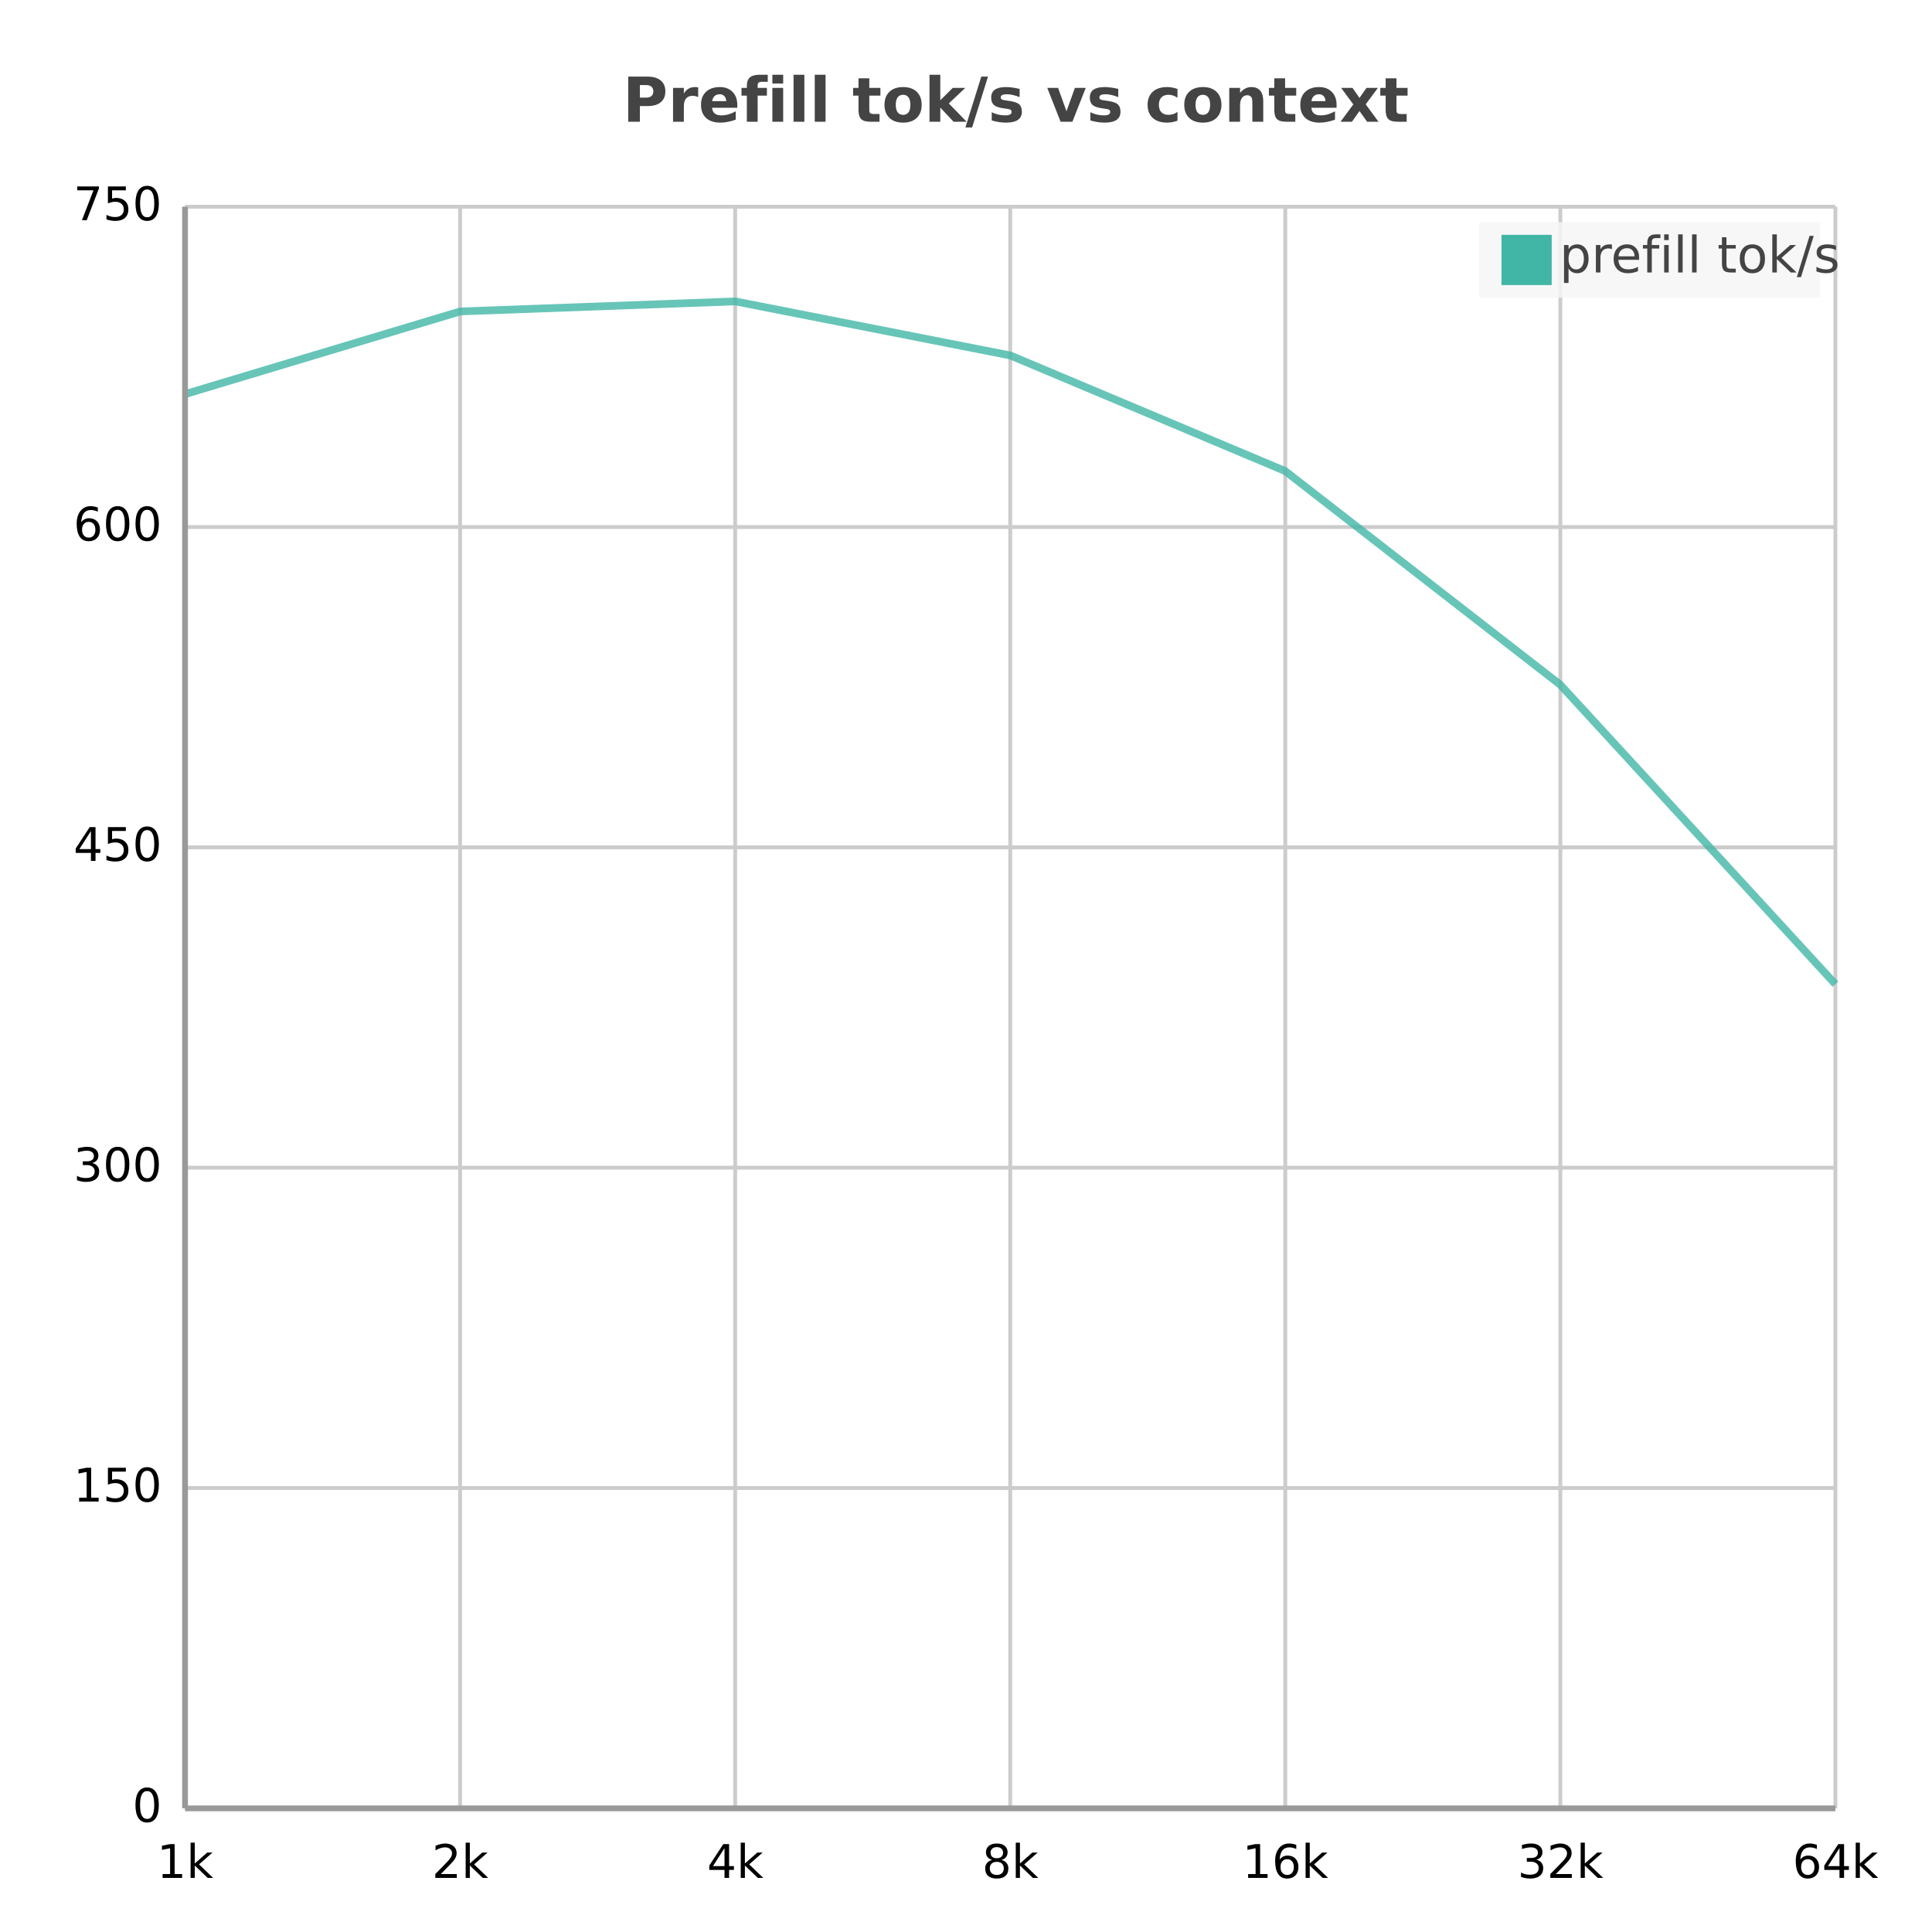
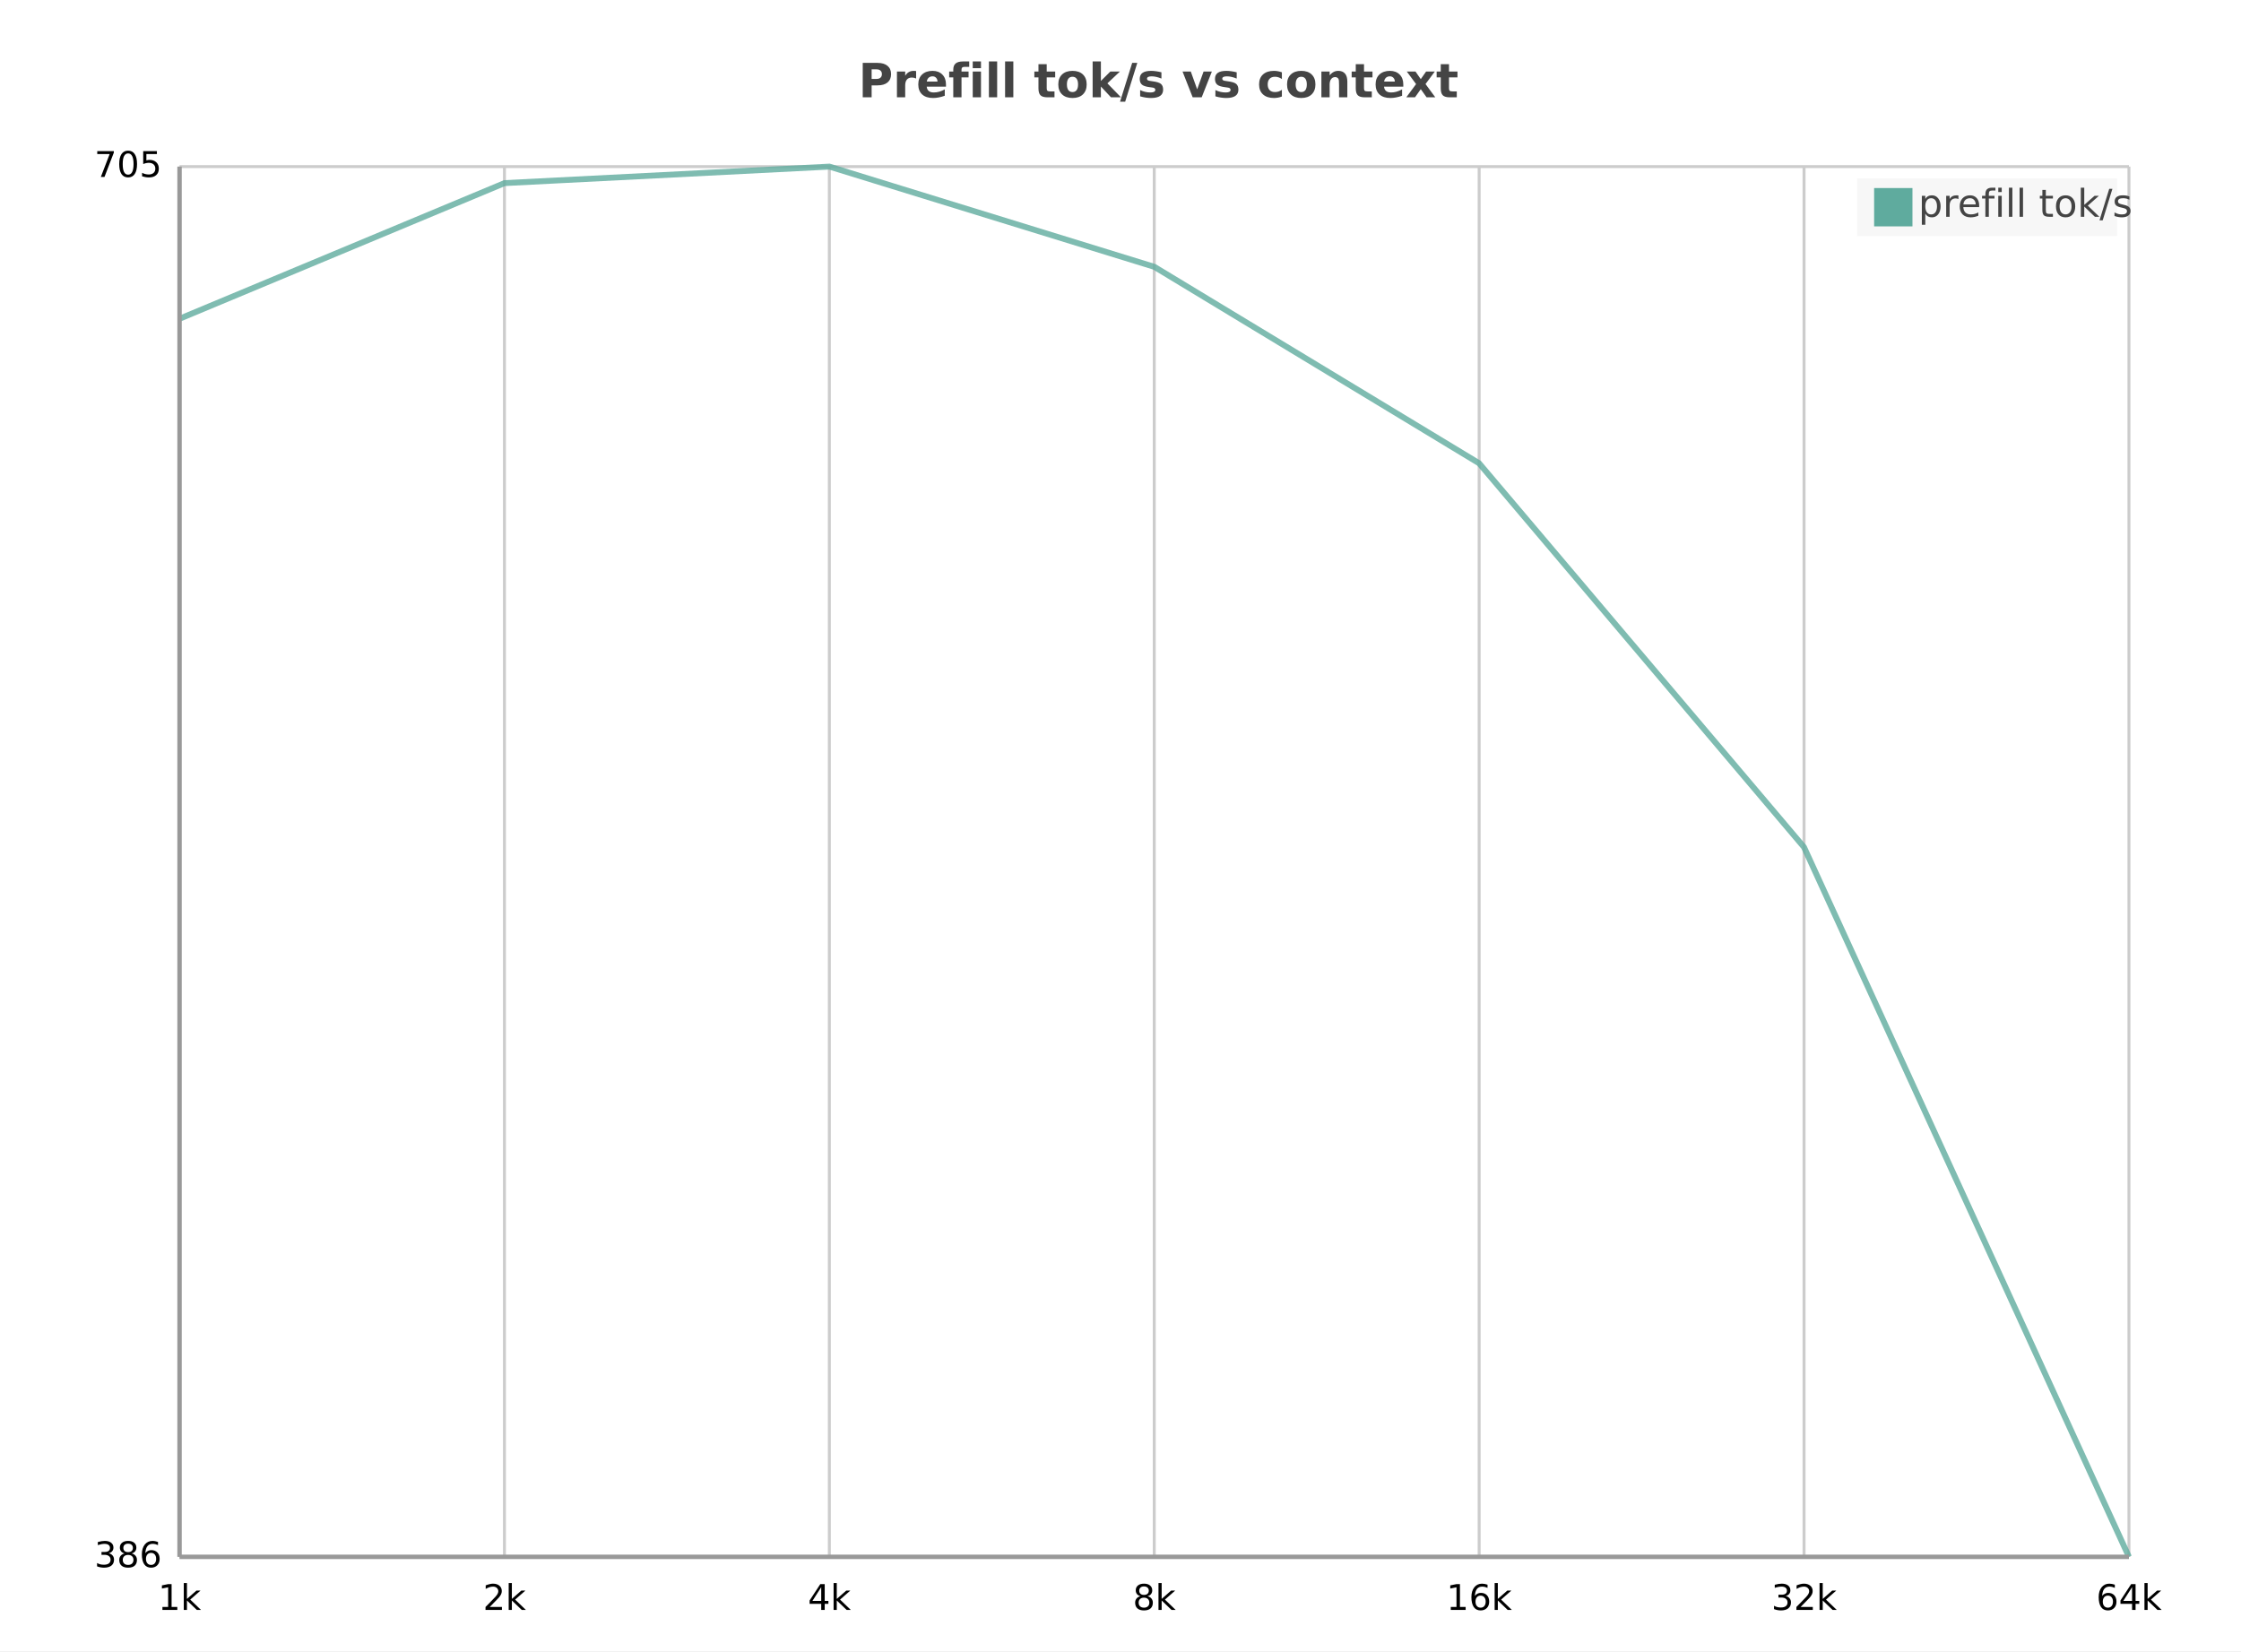
- <svg xmlns="http://www.w3.org/2000/svg" width="500" height="500" viewBox="0 0 500 500">
-   <path fill="#FFFFFF" d="M0 0 h500 v500 h-500 v-500Z" />
-   <text transform="translate(-88.885, 19)" fill="#444444" font-family="DejaVu Sans, sans-serif" font-weight="bold" font-size="16" x="250.0" y="12.5">Prefill tok/s vs context</text>
+ <svg xmlns="http://www.w3.org/2000/svg" width="760" height="560" viewBox="0 0 760 560">
+   <path fill="#FFFFFF" d="M0 0 h760 v560 h-760 v-560Z" />
+   <text transform="translate(-88.885, 19)" fill="#444444" font-family="DejaVu Sans, sans-serif" font-weight="bold" font-size="16" x="380.0" y="14.0">Prefill tok/s vs context</text>
  <defs>
    <clipPath id="plot-clip">
-       <rect x="0" y="0" width="427.11" height="414.5" />
+       <rect x="0" y="0" width="661.11" height="471.5" />
    </clipPath>
  </defs>
  <g>
-     <path stroke="#cccccc" stroke-dasharray="None" d="M0 0.0 h427.11 M0 82.9 h427.11 M0 165.8 h427.11 M0 248.7 h427.11 M0 331.6 h427.11 M0 414.5 h427.11" transform="translate(47.89, 53.5)" />
-     <g font-size="12" font-family="DejaVu Sans, sans-serif" fill="#000000" transform="translate(41.89, 53.5)">
-       <text x="0" y="0.0" transform="translate(-22.89, 3.5)">750</text>
-       <text x="0" y="82.9" transform="translate(-22.89, 3.5)">600</text>
-       <text x="0" y="165.8" transform="translate(-22.89, 3.5)">450</text>
-       <text x="0" y="248.7" transform="translate(-22.89, 3.5)">300</text>
-       <text x="0" y="331.6" transform="translate(-22.89, 3.5)">150</text>
-       <text x="0" y="414.5" transform="translate(-7.63, 3.5)">0</text>
+     <path stroke="#cccccc" stroke-dasharray="None" d="M0 471.5 h661.11 M0 0.0 h661.11" transform="translate(60.89, 56.5)" />
+     <g font-size="12" font-family="DejaVu Sans, sans-serif" fill="#000000" transform="translate(54.89, 56.5)">
+       <text x="0" y="471.5" transform="translate(-22.89, 3.5)">386</text>
+       <text x="0" y="0.0" transform="translate(-22.89, 3.5)">705</text>
    </g>
  </g>
  <g>
-     <path stroke="#cccccc" stroke-dasharray="None" d="M0.0 0 v414.5 M71.185 0 v414.5 M142.37 0 v414.5 M213.555 0 v414.5 M284.74 0 v414.5 M355.925 0 v414.5 M427.11 0 v414.5" transform="translate(47.89, 53.5)" />
-     <g font-size="12" font-family="DejaVu Sans, sans-serif" fill="#000000" transform="translate(47.89, 71.5)">
-       <text x="0.0" y="414.5" transform="translate(-7.29, 0)">1k</text>
-       <text x="71.185" y="414.5" transform="translate(-7.29, 0)">2k</text>
-       <text x="142.37" y="414.5" transform="translate(-7.29, 0)">4k</text>
-       <text x="213.555" y="414.5" transform="translate(-7.29, 0)">8k</text>
-       <text x="284.74" y="414.5" transform="translate(-11.105, 0)">16k</text>
-       <text x="355.925" y="414.5" transform="translate(-11.105, 0)">32k</text>
-       <text x="427.11" y="414.5" transform="translate(-11.105, 0)">64k</text>
+     <path stroke="#cccccc" stroke-dasharray="None" d="M0.0 0 v471.5 M110.185 0 v471.5 M220.37 0 v471.5 M330.555 0 v471.5 M440.74 0 v471.5 M550.925 0 v471.5 M661.11 0 v471.5" transform="translate(60.89, 56.5)" />
+     <g font-size="12" font-family="DejaVu Sans, sans-serif" fill="#000000" transform="translate(60.89, 74.5)">
+       <text x="0.0" y="471.5" transform="translate(-7.29, 0)">1k</text>
+       <text x="110.185" y="471.5" transform="translate(-7.29, 0)">2k</text>
+       <text x="220.37" y="471.5" transform="translate(-7.29, 0)">4k</text>
+       <text x="330.555" y="471.5" transform="translate(-7.29, 0)">8k</text>
+       <text x="440.74" y="471.5" transform="translate(-11.105, 0)">16k</text>
+       <text x="550.925" y="471.5" transform="translate(-11.105, 0)">32k</text>
+       <text x="661.11" y="471.5" transform="translate(-11.105, 0)">64k</text>
    </g>
  </g>
-   <g opacity="0.8" transform="translate(-25.0, -32) rotate(180, 250.0, 250.0) scale(-1, 1) translate(-427.11, 0)">
-     <g fill="white" stroke="#41b6a6" stroke-width="2">
-       <path d="M0.0 366.0 L71.2 387.4 L142.4 390.0 L213.6 376.0 L284.7 346.1 L355.9 290.8 L427.1 213.3" fill="none" />
+   <g opacity="0.8" transform="translate(-38.0, -32) rotate(180, 380.0, 280.0) scale(-1, 1) translate(-661.11, 0)">
+     <g fill="white" stroke="#5fab9e" stroke-width="2">
+       <path d="M0.0 419.9 L110.2 465.9 L220.4 471.5 L330.6 437.5 L440.7 370.9 L550.9 240.7 L661.1 0.0" fill="none" />
    </g>
  </g>
  <g>
-     <rect transform="translate(-5.75025, -1.275)" x="388.58" y="58.775" width="88.17" height="19.55" fill="#f5f5f5" fill-opacity="0.85" stroke="none" />
+     <rect transform="translate(-5.75025, -1.275)" x="635.58" y="61.775" width="88.17" height="19.55" fill="#f5f5f5" fill-opacity="0.85" stroke="none" />
    <g>
-       <rect y="60.775" x="388.58" width="13" height="13" fill="#41b6a6" />
-       <text y="70.525" x="403.58" font-size="13" font-family="DejaVu Sans, sans-serif" fill="#444444">prefill tok/s</text>
+       <rect y="63.775" x="635.58" width="13" height="13" fill="#5fab9e" />
+       <text y="73.525" x="650.58" font-size="13" font-family="DejaVu Sans, sans-serif" fill="#444444">prefill tok/s</text>
    </g>
  </g>
-   <path d="M47.89 53.5 v414.5 M47.89 468.0 h427.11" stroke="#999" stroke-width="1.5" fill="none" />
+   <path d="M60.89 56.5 v471.5 M60.89 528.0 h661.11" stroke="#999" stroke-width="1.5" fill="none" />
</svg>
